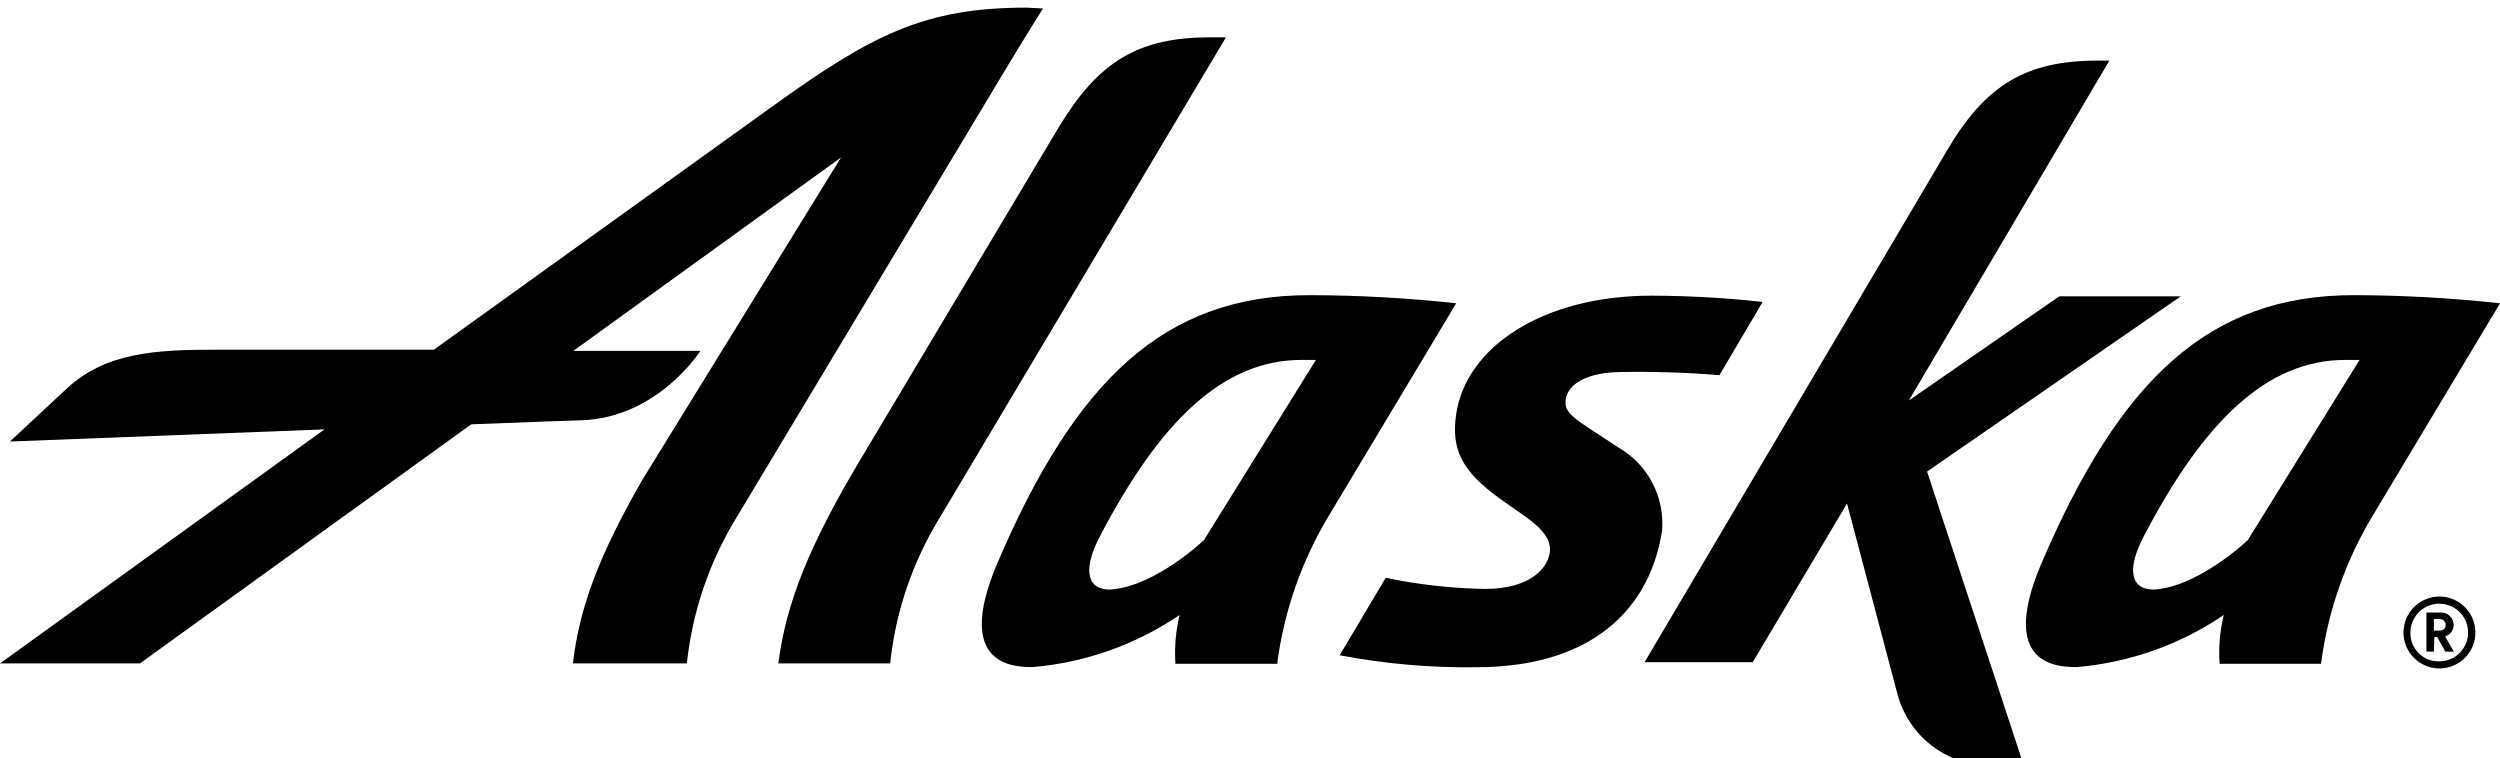
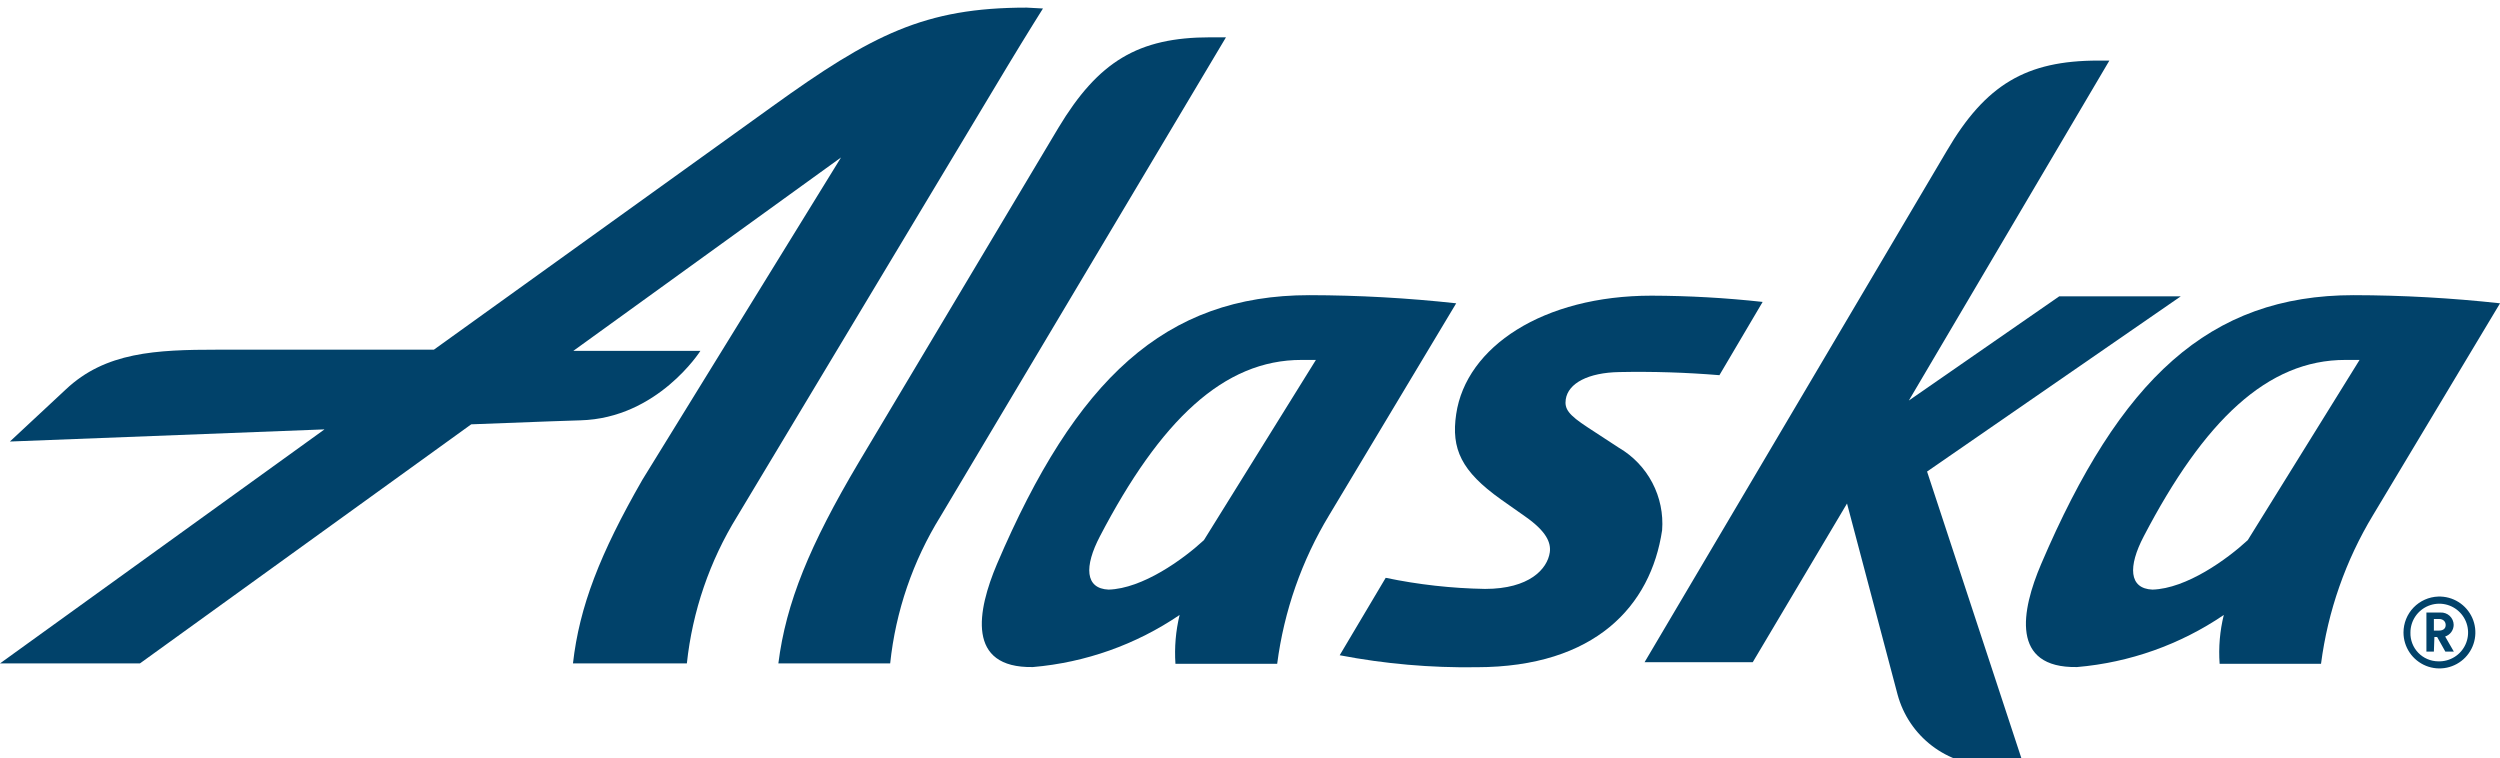
<svg>
-   <path d="M70.61 2.149L54.17 29.739C52.578 32.308 51.586 35.204 51.27 38.209H44.83C45.27 34.719 46.63 31.399 49.46 26.629L60.96 7.359C63.26 3.539 65.55 2.149 69.71 2.149H70.61Z" />
-   <path d="M69.34 31.11C68.14 32.219 65.81 33.9 63.85 33.959C62.49 33.9 62.44 32.629 63.35 30.89C66.82 24.239 70.47 20.72 74.97 20.73H75.79L69.34 31.11ZM75.42 17C67.08 17 61.96 21.86 57.42 32.489C56.29 35.16 55.64 38.489 59.49 38.419C62.517 38.16 65.427 37.127 67.94 35.419C67.717 36.338 67.636 37.286 67.7 38.23H73.56C73.953 35.195 74.975 32.276 76.56 29.66L83.87 17.469C81.064 17.162 78.243 17.005 75.42 17Z" />
-   <path d="M129.46 31.11C128.26 32.219 125.93 33.9 123.97 33.959C122.61 33.9 122.56 32.629 123.47 30.89C126.94 24.239 130.59 20.72 135.09 20.73H135.9L129.46 31.11ZM135.56 17C127.22 17 122.1 21.86 117.56 32.489C116.42 35.16 115.78 38.489 119.63 38.419C122.657 38.16 125.567 37.127 128.08 35.419C127.853 36.338 127.772 37.286 127.84 38.23H133.68C134.075 35.196 135.097 32.277 136.68 29.66L143.99 17.469C141.19 17.162 138.376 17.005 135.56 17Z" />
-   <path d="M116.56 44.089H114.65C113.431 44.094 112.244 43.696 111.275 42.956C110.305 42.216 109.607 41.177 109.29 39.999L106.38 28.999L100.95 38.139H94.72L112.12 8.699C114.36 4.869 116.7 3.489 120.85 3.489H121.49L109.94 23.069L118.6 17.069H125.6L110.99 27.159L116.56 44.089Z" />
-   <path d="M59.13 0.439C53.26 0.439 50.23 1.989 44.47 6.139L24.99 20.14H12.56C8.96 20.14 6.07 20.279 3.79 22.43L0.57 25.43L18.69 24.73L0 38.209H8.06L27.14 24.439C30.84 24.299 33.41 24.2 33.43 24.209C37.88 24.09 40.34 20.209 40.34 20.209H33.02L48.44 9.069L37 27.63C34.55 31.899 33.37 34.94 33 38.209H39.56C39.881 35.205 40.872 32.31 42.46 29.739L58.07 3.739C59.15 1.949 60.07 0.489 60.07 0.489L59.13 0.439Z" />
-   <path d="M90.18 22.999C90.1 23.549 90.33 23.889 91.45 24.619L93.24 25.789C94.059 26.267 94.727 26.966 95.168 27.807C95.608 28.647 95.803 29.594 95.73 30.539C95.08 34.9 91.87 38.419 85.05 38.429C82.403 38.469 79.76 38.238 77.16 37.739L79.81 33.279C81.692 33.672 83.608 33.886 85.53 33.919C88.09 33.919 89.12 32.769 89.26 31.819C89.34 31.259 89.07 30.609 87.86 29.759L86.44 28.759C84.17 27.139 83.57 25.859 83.87 23.849C84.44 19.979 88.87 17.029 95.12 17.029C97.258 17.035 99.395 17.155 101.52 17.389L99.03 21.609C97.114 21.451 95.192 21.391 93.27 21.429C91.48 21.459 90.32 22.069 90.18 22.999Z" />
-   <path d="M140.43 34.359C140.842 34.346 141.249 34.455 141.598 34.674C141.948 34.893 142.224 35.211 142.392 35.588C142.559 35.964 142.61 36.383 142.538 36.789C142.467 37.195 142.275 37.57 141.989 37.867C141.702 38.163 141.334 38.367 140.93 38.453C140.527 38.539 140.107 38.502 139.725 38.348C139.343 38.193 139.015 37.928 138.784 37.586C138.554 37.245 138.43 36.842 138.43 36.429C138.43 35.892 138.638 35.376 139.011 34.99C139.385 34.604 139.893 34.378 140.43 34.359ZM140.43 38.09C140.761 38.101 141.087 38.014 141.368 37.839C141.649 37.664 141.871 37.41 142.006 37.107C142.141 36.805 142.182 36.47 142.125 36.144C142.068 35.818 141.915 35.517 141.685 35.279C141.456 35.04 141.16 34.876 140.837 34.807C140.513 34.738 140.176 34.767 139.869 34.891C139.563 35.015 139.3 35.227 139.114 35.501C138.929 35.775 138.83 36.099 138.83 36.429C138.823 36.644 138.86 36.858 138.937 37.059C139.014 37.259 139.131 37.442 139.28 37.597C139.429 37.752 139.608 37.875 139.805 37.959C140.003 38.044 140.215 38.088 140.43 38.09ZM140.18 37.529H139.75V35.279H140.56C140.657 35.274 140.754 35.288 140.845 35.322C140.937 35.355 141.021 35.406 141.092 35.472C141.163 35.539 141.219 35.619 141.259 35.708C141.298 35.796 141.319 35.892 141.32 35.989C141.319 36.138 141.271 36.283 141.183 36.404C141.095 36.524 140.972 36.613 140.83 36.66L141.33 37.529H140.84L140.37 36.69H140.21L140.18 37.529ZM140.47 36.319C140.72 36.319 140.86 36.2 140.86 35.999C140.86 35.8 140.72 35.65 140.47 35.65H140.18V36.319H140.47Z" />
+   <path style="fill: #01426a" d="M70.61 2.149L54.17 29.739C52.578 32.308 51.586 35.204 51.27 38.209H44.83C45.27 34.719 46.63 31.399 49.46 26.629L60.96 7.359C63.26 3.539 65.55 2.149 69.71 2.149H70.61Z" />
+   <path style="fill: #01426a" d="M69.34 31.11C68.14 32.219 65.81 33.9 63.85 33.959C62.49 33.9 62.44 32.629 63.35 30.89C66.82 24.239 70.47 20.72 74.97 20.73H75.79L69.34 31.11ZM75.42 17C67.08 17 61.96 21.86 57.42 32.489C56.29 35.16 55.64 38.489 59.49 38.419C62.517 38.16 65.427 37.127 67.94 35.419C67.717 36.338 67.636 37.286 67.7 38.23H73.56C73.953 35.195 74.975 32.276 76.56 29.66L83.87 17.469C81.064 17.162 78.243 17.005 75.42 17Z" />
+   <path style="fill: #01426a" d="M129.46 31.11C128.26 32.219 125.93 33.9 123.97 33.959C122.61 33.9 122.56 32.629 123.47 30.89C126.94 24.239 130.59 20.72 135.09 20.73H135.9L129.46 31.11ZM135.56 17C127.22 17 122.1 21.86 117.56 32.489C116.42 35.16 115.78 38.489 119.63 38.419C122.657 38.16 125.567 37.127 128.08 35.419C127.853 36.338 127.772 37.286 127.84 38.23H133.68C134.075 35.196 135.097 32.277 136.68 29.66L143.99 17.469C141.19 17.162 138.376 17.005 135.56 17Z" />
+   <path style="fill: #01426a" d="M116.56 44.089H114.65C113.431 44.094 112.244 43.696 111.275 42.956C110.305 42.216 109.607 41.177 109.29 39.999L106.38 28.999L100.95 38.139H94.72L112.12 8.699C114.36 4.869 116.7 3.489 120.85 3.489H121.49L109.94 23.069L118.6 17.069H125.6L110.99 27.159L116.56 44.089Z" />
+   <path style="fill: #01426a" d="M59.13 0.439C53.26 0.439 50.23 1.989 44.47 6.139L24.99 20.14H12.56C8.96 20.14 6.07 20.279 3.79 22.43L0.57 25.43L18.69 24.73L0 38.209H8.06L27.14 24.439C30.84 24.299 33.41 24.2 33.43 24.209C37.88 24.09 40.34 20.209 40.34 20.209H33.02L48.44 9.069L37 27.63C34.55 31.899 33.37 34.94 33 38.209H39.56C39.881 35.205 40.872 32.31 42.46 29.739L58.07 3.739C59.15 1.949 60.07 0.489 60.07 0.489L59.13 0.439Z" />
+   <path style="fill: #01426a" d="M90.18 22.999C90.1 23.549 90.33 23.889 91.45 24.619L93.24 25.789C94.059 26.267 94.727 26.966 95.168 27.807C95.608 28.647 95.803 29.594 95.73 30.539C95.08 34.9 91.87 38.419 85.05 38.429C82.403 38.469 79.76 38.238 77.16 37.739L79.81 33.279C81.692 33.672 83.608 33.886 85.53 33.919C88.09 33.919 89.12 32.769 89.26 31.819C89.34 31.259 89.07 30.609 87.86 29.759L86.44 28.759C84.17 27.139 83.57 25.859 83.87 23.849C84.44 19.979 88.87 17.029 95.12 17.029C97.258 17.035 99.395 17.155 101.52 17.389L99.03 21.609C97.114 21.451 95.192 21.391 93.27 21.429C91.48 21.459 90.32 22.069 90.18 22.999Z" />
+   <path style="fill: #01426a" d="M140.43 34.359C140.842 34.346 141.249 34.455 141.598 34.674C141.948 34.893 142.224 35.211 142.392 35.588C142.559 35.964 142.61 36.383 142.538 36.789C142.467 37.195 142.275 37.57 141.989 37.867C141.702 38.163 141.334 38.367 140.93 38.453C140.527 38.539 140.107 38.502 139.725 38.348C139.343 38.193 139.015 37.928 138.784 37.586C138.554 37.245 138.43 36.842 138.43 36.429C138.43 35.892 138.638 35.376 139.011 34.99C139.385 34.604 139.893 34.378 140.43 34.359ZM140.43 38.09C140.761 38.101 141.087 38.014 141.368 37.839C141.649 37.664 141.871 37.41 142.006 37.107C142.141 36.805 142.182 36.47 142.125 36.144C142.068 35.818 141.915 35.517 141.685 35.279C141.456 35.04 141.16 34.876 140.837 34.807C140.513 34.738 140.176 34.767 139.869 34.891C139.563 35.015 139.3 35.227 139.114 35.501C138.929 35.775 138.83 36.099 138.83 36.429C138.823 36.644 138.86 36.858 138.937 37.059C139.014 37.259 139.131 37.442 139.28 37.597C139.429 37.752 139.608 37.875 139.805 37.959C140.003 38.044 140.215 38.088 140.43 38.09ZM140.18 37.529H139.75V35.279H140.56C140.657 35.274 140.754 35.288 140.845 35.322C140.937 35.355 141.021 35.406 141.092 35.472C141.163 35.539 141.219 35.619 141.259 35.708C141.298 35.796 141.319 35.892 141.32 35.989C141.319 36.138 141.271 36.283 141.183 36.404C141.095 36.524 140.972 36.613 140.83 36.66L141.33 37.529H140.84L140.37 36.69H140.21L140.18 37.529ZM140.47 36.319C140.72 36.319 140.86 36.2 140.86 35.999C140.86 35.8 140.72 35.65 140.47 35.65H140.18V36.319H140.47Z" />
</svg>
